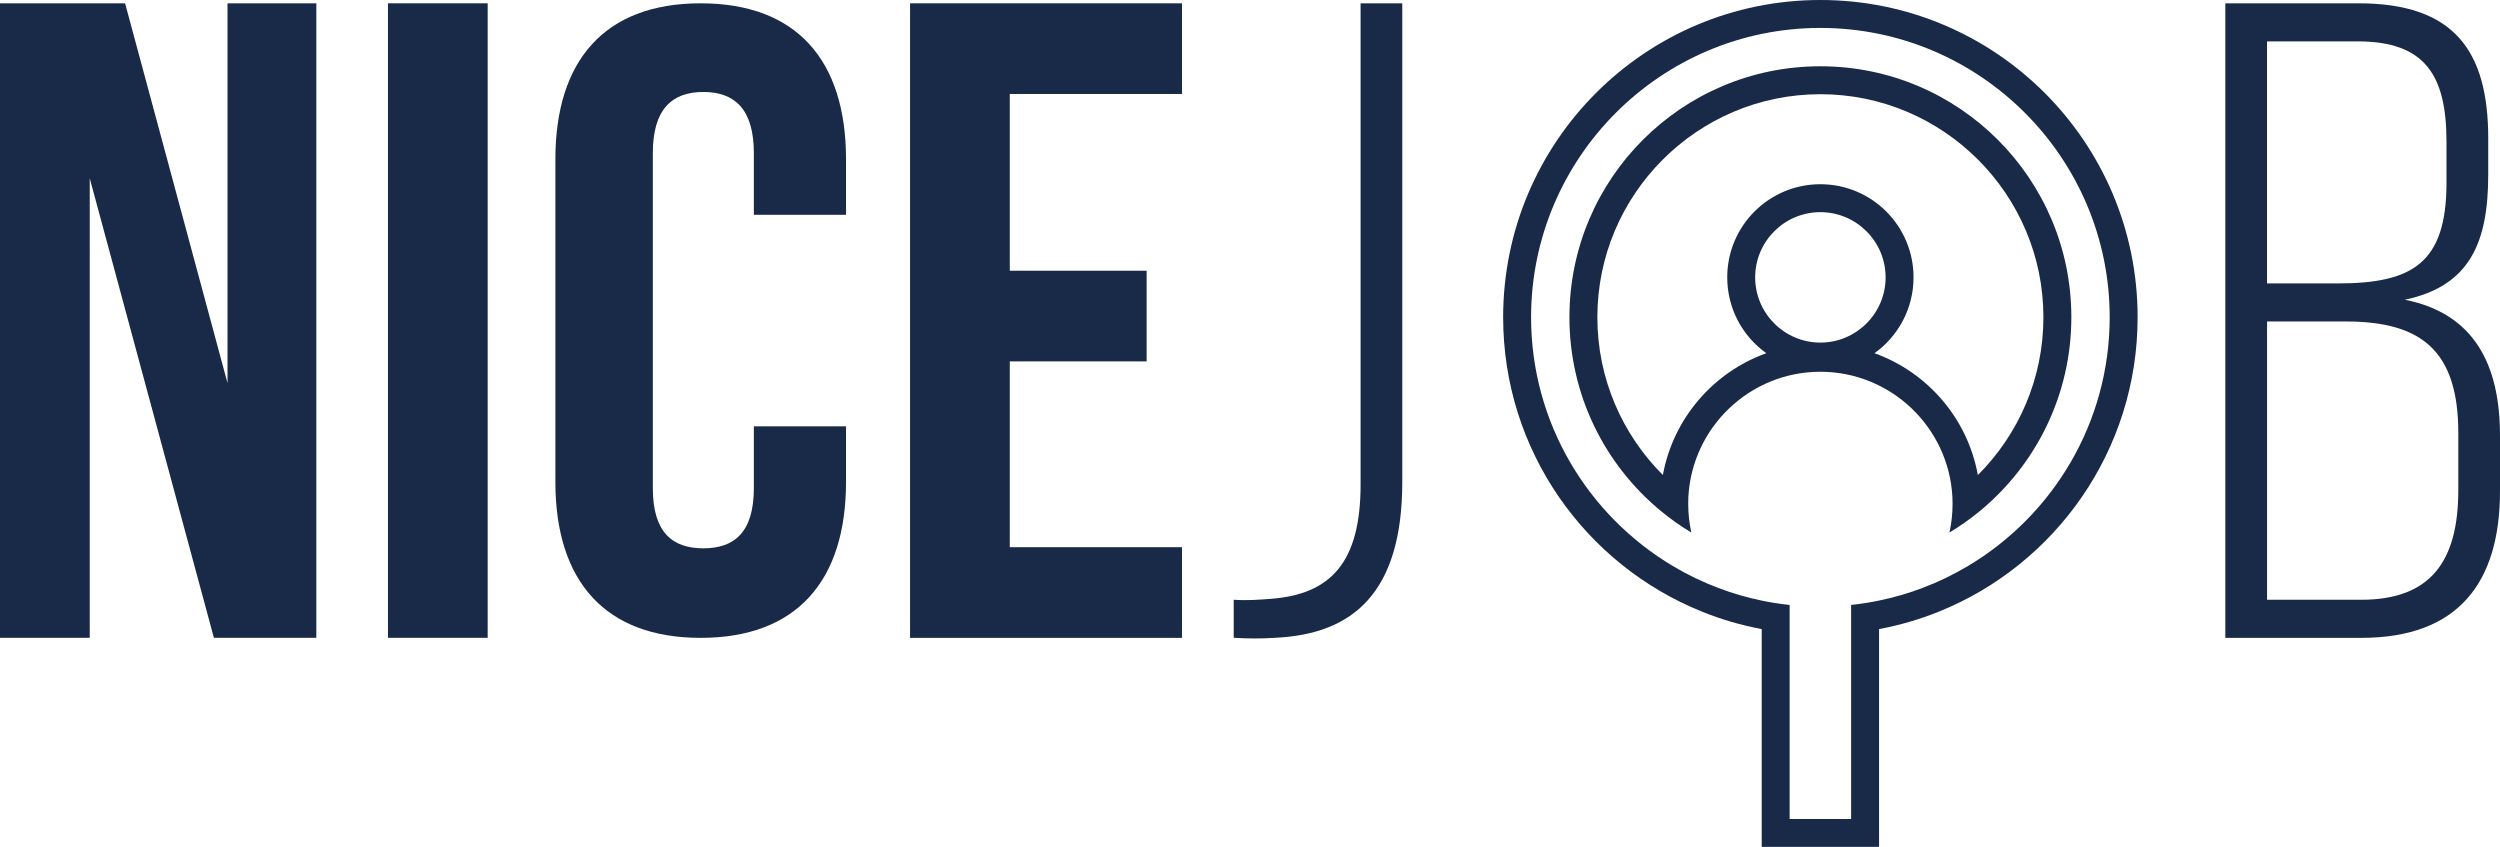
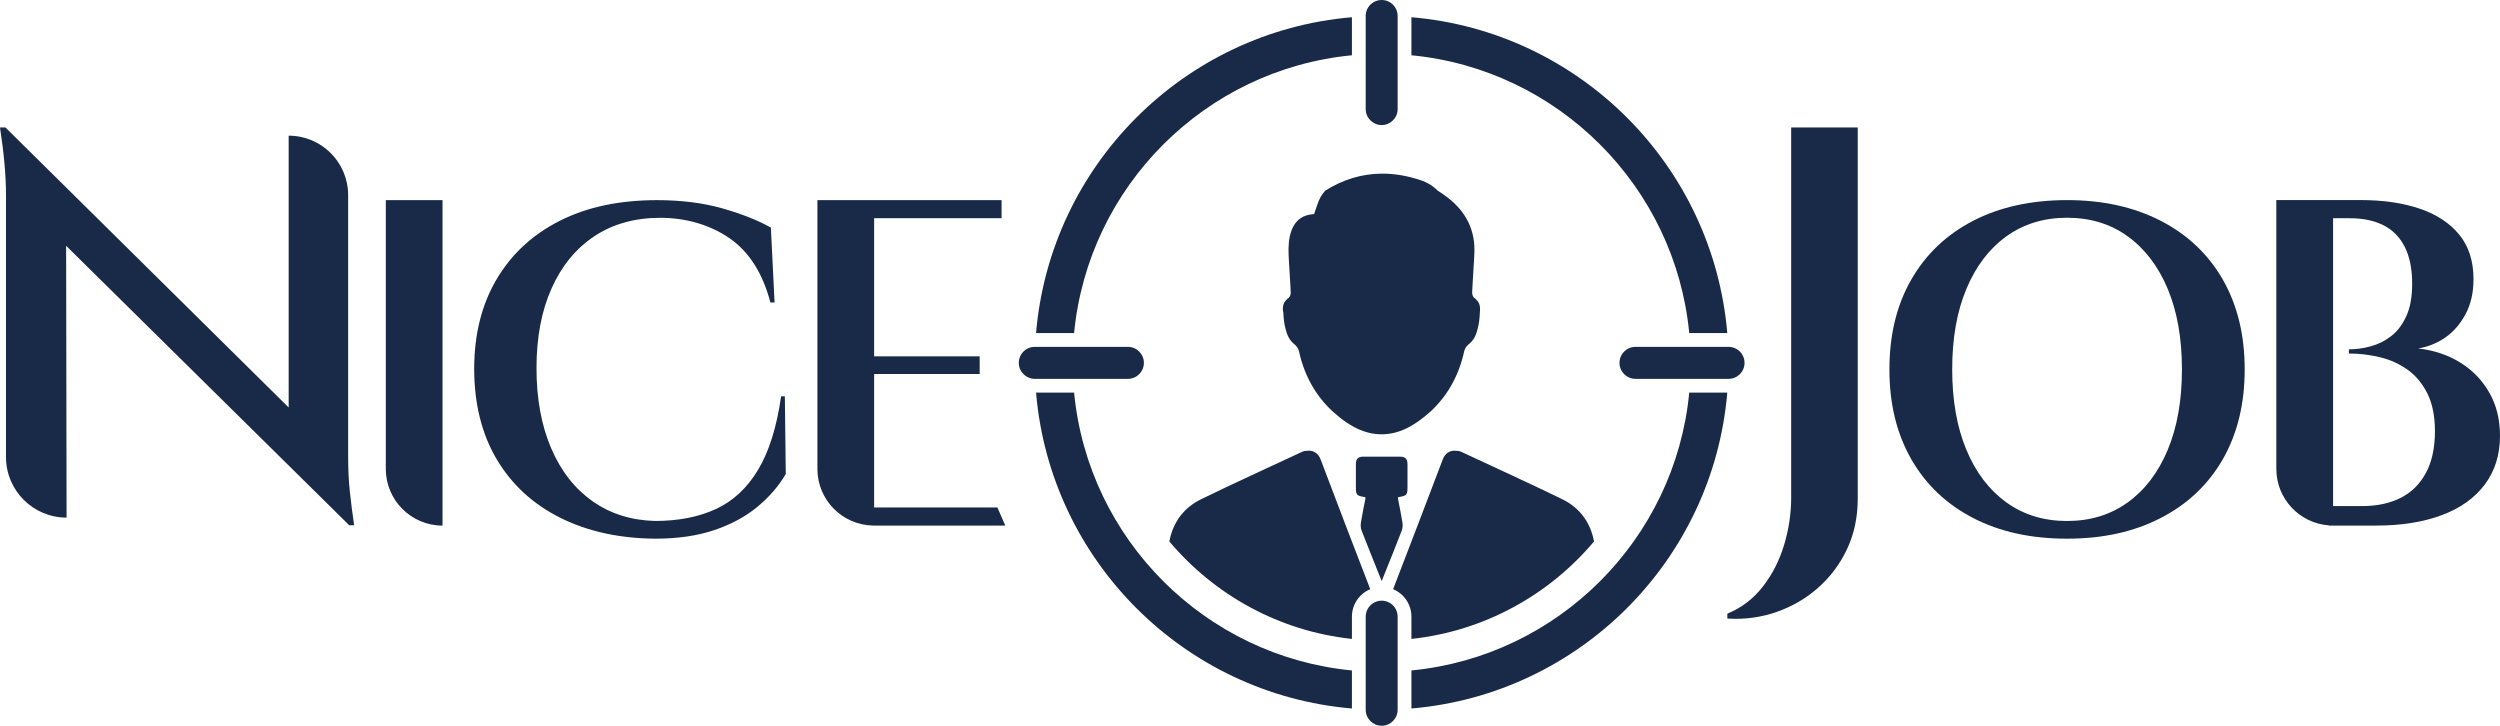
- <svg xmlns="http://www.w3.org/2000/svg" id="Vrstva_2" data-name="Vrstva 2" viewBox="0 0 626.55 212.25">
+ <svg xmlns="http://www.w3.org/2000/svg" id="Vrstva_2" data-name="Vrstva 2" viewBox="0 0 725.49 210.61">
  <defs>
    <style>
      .cls-1 {
        fill: #182a48;
      }
    </style>
  </defs>
  <g id="Vrstva_1-2" data-name="Vrstva 1">
    <g>
-       <path class="cls-1" d="M22.49,44.68v115.17H0V.83h31.35l25.67,95.18V.83h22.26v159.02h-25.67L22.49,44.68Z" />
-       <path class="cls-1" d="M97.23.83h24.99v159.02h-24.99V.83Z" />
-       <path class="cls-1" d="M212.03,106.85v13.92c0,24.87-12.44,39.09-36.42,39.09s-36.42-14.21-36.42-39.09V39.92c0-24.87,12.44-39.09,36.42-39.09s36.42,14.21,36.42,39.09v13.92h-23.1v-15.47c0-11.1-4.89-15.32-12.66-15.32s-12.66,4.22-12.66,15.32v83.95c0,11.1,4.89,15.1,12.66,15.1s12.66-4,12.66-15.1v-15.47h23.1Z" />
-       <path class="cls-1" d="M253.07,67.85h34.3v22.72h-34.3v46.57h43.16v22.72h-68.15V.83h68.15v22.72h-43.16v44.3Z" />
-       <path class="cls-1" d="M309.19,150.31c3.18.23,6.36,0,9.31-.23,14.99-1.14,22.49-9.09,22.49-28.62V.83h10.45v119.94c0,27.94-12.49,38.16-31.8,39.07-3.41.23-6.82.23-10.45,0v-9.54Z" />
-       <path class="cls-1" d="M591.11.83c23.85,0,32.49,11.81,32.49,33.85v9.09c0,17.26-4.77,27.94-20.9,31.35,17.27,3.41,23.85,16.13,23.85,34.08v13.86c0,22.94-10.45,36.8-34.76,36.8h-34.08V.83h33.39ZM585.88,71.03c18.63,0,27.26-5,27.26-25.22v-10.22c0-16.58-5.22-25.22-22.26-25.22h-22.72v60.65h17.72ZM591.79,150.31c17.49,0,24.31-9.77,24.31-27.49v-14.31c0-20.67-9.31-27.94-28.17-27.94h-19.76v69.74h23.63Z" />
-       <path class="cls-1" d="M456.22,0c-43.91,0-79.5,35.6-79.5,79.51,0,33.41,20.6,62.01,49.8,73.76,0,0,.01,0,.01.01,4.78,1.94,9.8,3.41,14.99,4.38v54.59h29.41v-54.59c5.19-.97,10.2-2.44,14.98-4.37,29.21-11.76,49.82-40.36,49.82-73.78,0-43.91-35.59-79.51-79.51-79.51ZM493.23,141.84c-3.63,2.17-7.47,4.03-11.47,5.53-3.49,1.32-7.11,2.38-10.83,3.14-2.29.48-4.63.85-7,1.1v53.64h-15.41v-53.63c-2.37-.26-4.71-.62-7-1.1-3.72-.77-7.34-1.82-10.83-3.15-4.01-1.5-7.84-3.36-11.47-5.53-21.24-12.66-35.5-35.86-35.5-62.33,0-39.98,32.52-72.51,72.5-72.51s72.51,32.53,72.51,72.51c0,26.47-14.26,49.68-35.5,62.33Z" />
-       <path class="cls-1" d="M456.22,16.61c-34.73,0-62.89,28.16-62.89,62.9,0,19.5,8.88,36.93,22.81,48.47,2.43,2.02,5.02,3.85,7.74,5.48-.51-2.31-.78-4.71-.78-7.17,0-.59.02-1.17.04-1.75.92-17.45,15.41-31.37,33.08-31.37s32.17,13.92,33.09,31.37c.02.58.04,1.16.04,1.75,0,2.46-.27,4.86-.78,7.17,2.72-1.63,5.31-3.46,7.74-5.48,13.93-11.54,22.81-28.97,22.81-48.47,0-34.74-28.16-62.9-62.9-62.9ZM456.22,85.86c-9.01,0-16.34-7.34-16.34-16.35s7.33-16.34,16.34-16.34,16.35,7.33,16.35,16.34-7.33,16.35-16.35,16.35ZM495.69,119.06c-2.57-14.19-12.62-25.77-25.91-30.54,5.93-4.23,9.79-11.17,9.79-19.01,0-12.89-10.45-23.34-23.35-23.34s-23.34,10.45-23.34,23.34c0,7.84,3.86,14.78,9.79,19.01-13.29,4.77-23.33,16.35-25.92,30.53-10.14-10.13-16.42-24.11-16.42-39.54,0-30.82,25.07-55.9,55.89-55.9s55.9,25.08,55.9,55.9c0,15.43-6.28,29.42-16.43,39.55Z" />
+       <path class="cls-1" d="M714.09,105.3c-3.56-2.25-7.67-3.64-12.35-4.18,2.79-.45,5.37-1.48,7.76-3.1,2.38-1.62,4.36-3.87,5.94-6.75,1.57-2.88,2.36-6.3,2.36-10.26,0-5.22-1.37-9.51-4.12-12.89-2.75-3.37-6.57-5.89-11.47-7.56-4.9-1.66-10.59-2.5-17.07-2.5h-24.56v78c0,8.68,6.73,15.78,15.25,16.4,0,.02,0,.04,0,.06h13.76c7.29,0,13.63-1.01,19.03-3.04,5.4-2.02,9.56-4.99,12.48-8.91,2.92-3.91,4.39-8.61,4.39-14.1,0-4.68-1.01-8.82-3.04-12.42-2.02-3.6-4.81-6.52-8.37-8.77ZM703.97,137.28c-1.75,3.24-4.21,5.65-7.35,7.22-3.15,1.58-6.84,2.36-11.07,2.36h-8.5V63.33h4.86c3.78,0,7.02.67,9.72,2.02,2.7,1.35,4.77,3.44,6.21,6.27,1.44,2.83,2.16,6.41,2.16,10.73,0,3.78-.56,6.91-1.69,9.38-1.13,2.47-2.59,4.41-4.39,5.8-1.8,1.4-3.78,2.38-5.94,2.97-2.16.59-4.27.88-6.34.88v1.21c3.06,0,6.07.36,9.04,1.08,2.97.72,5.64,1.94,8.03,3.64,2.38,1.71,4.29,4.03,5.74,6.95,1.44,2.93,2.16,6.55,2.16,10.86,0,4.86-.88,8.91-2.63,12.15Z" />
+       <path class="cls-1" d="M226.67,115.02c-1.26,8.91-3.49,16.01-6.68,21.32-3.19,5.31-7.29,9.11-12.28,11.4-4.99,2.29-10.86,3.44-17.61,3.44-6.93-.18-12.98-2.09-18.15-5.73-5.17-3.64-9.18-8.77-12.01-15.38-2.83-6.61-4.25-14.37-4.25-23.28s1.46-16.62,4.39-23.14c2.92-6.52,7.06-11.56,12.42-15.11,5.35-3.55,11.72-5.33,19.09-5.33s14.33,1.96,20.04,5.87c5.71,3.91,9.69,10.15,11.94,18.69h1.21l-1.08-21.73c-3.87-2.16-8.59-4.02-14.17-5.6-5.58-1.57-11.88-2.36-18.89-2.36-10.89,0-20.29,2-28.2,6-7.92,4-14.03,9.67-18.35,17-4.32,7.33-6.48,15.99-6.48,25.98s2.18,18.92,6.55,26.25c4.36,7.33,10.5,12.98,18.42,16.94,7.92,3.96,17.09,5.98,27.53,6.07,6.57,0,12.3-.83,17.21-2.5,4.9-1.66,9.06-3.91,12.48-6.75,3.42-2.83,6.16-6,8.23-9.51l-.27-22.54h-1.08Z" />
+       <path class="cls-1" d="M253.67,147.27v-38.73h30.63v-5.13h-30.63v-40.08h36.98v-5.26h-53.44v78c0,8.96,7.15,16.23,16.06,16.44v.02h38.46l-2.29-5.26h-35.76Z" />
+       <path class="cls-1" d="M111.96,136.07c0,9.09,7.37,16.46,16.46,16.46V58.07h-16.46v78Z" />
+       <path class="cls-1" d="M519.8,144.2c0,4.75-.69,9.39-2.06,13.93-1.37,4.54-3.43,8.58-6.18,12.11-2.75,3.54-6.18,6.15-10.29,7.84v1.42c4.96.32,9.71-.32,14.25-1.9,4.54-1.58,8.58-3.93,12.11-7.05,3.54-3.12,6.33-6.86,8.39-11.24,2.06-4.38,3.09-9.26,3.09-14.65V36.99h-19.32v107.21Z" />
+       <path class="cls-1" d="M101.03,132.16V56.63c0-9.53-7.73-17.26-17.26-17.26v78.88L1.58,36.99H0c1.16,7.5,1.74,14.09,1.74,19.79v75.85c0,9.71,7.87,17.58,17.58,17.58l-.13-78.88,82.16,81.1h1.42c-.53-3.59-.95-6.91-1.27-9.98-.32-3.06-.47-6.49-.47-10.29Z" />
+       <path class="cls-1" d="M627.04,64.08c-7.79-4.01-16.86-6.01-27.19-6.01s-19.53,2-27.26,6.01c-7.75,4.01-13.72,9.69-17.95,17.07-4.24,7.38-6.34,16.06-6.34,26.05s2.11,18.66,6.34,26.05c4.22,7.38,10.2,13.06,17.95,17.07,7.73,4.01,16.81,6,27.26,6s19.41-2,27.19-6c7.77-4.01,13.78-9.69,18.02-17.07,4.22-7.38,6.34-16.06,6.34-26.05s-2.12-18.66-6.34-26.05c-4.24-7.38-10.24-13.06-18.02-17.07ZM629.07,130.54c-2.75,6.57-6.61,11.65-11.61,15.25-4.99,3.6-10.86,5.4-17.61,5.4s-12.62-1.79-17.61-5.4c-4.99-3.6-8.87-8.68-11.6-15.25-2.75-6.57-4.12-14.34-4.12-23.35s1.36-16.77,4.12-23.35c2.74-6.57,6.61-11.65,11.6-15.25,4.99-3.6,10.86-5.4,17.61-5.4s12.62,1.79,17.61,5.4c4.99,3.6,8.85,8.68,11.61,15.25,2.74,6.57,4.12,14.34,4.12,23.35s-1.38,16.77-4.12,23.35Z" />
+       <path class="cls-1" d="M501.25,113.94c-4.14,48.71-42.96,87.53-91.66,91.66v-11.04c42.56-4.09,76.53-38.06,80.62-80.62h11.04Z" />
+       <path class="cls-1" d="M392.32,194.56v11.04c-48.71-4.14-87.52-42.95-91.66-91.66h11.04c4.09,42.56,38.05,76.53,80.62,80.62Z" />
+       <path class="cls-1" d="M501.25,96.66h-11.04c-4.09-42.56-38.06-76.53-80.62-80.62V5c48.7,4.13,87.52,42.95,91.66,91.66Z" />
+       <path class="cls-1" d="M392.32,5v11.04c-42.57,4.09-76.53,38.06-80.62,80.62h-11.04c4.14-48.71,42.95-87.52,91.66-91.66Z" />
+       <path class="cls-1" d="M397.64,170.98c-3.12,1.3-5.32,4.38-5.32,7.97v6.46c-21.19-2.27-39.95-12.8-52.98-28.28,1.04-5.52,4.13-9.77,9.24-12.27,9.67-4.72,19.47-9.15,29.21-13.71.47-.23.99-.33,1.5-.32,1.62-.26,3.22.57,3.94,2.47,4.73,12.58,9.58,25.13,14.41,37.68Z" />
+       <path class="cls-1" d="M462.58,157.13c-13.04,15.49-31.8,26.01-52.99,28.28v-6.46c0-3.59-2.2-6.67-5.31-7.98,4.82-12.55,9.67-25.1,14.41-37.67.71-1.9,2.31-2.73,3.94-2.47.51-.01,1.02.09,1.49.32,9.74,4.56,19.54,8.99,29.21,13.71,5.12,2.5,8.22,6.75,9.25,12.27Z" />
+       <path class="cls-1" d="M372.4,90.4c.09,1.72.2,3.44.68,5.08,0,0,0,.02,0,.03.41,1.68,1.1,3.24,2.54,4.38.77.61,1.11,1.26,1.34,2.03,0,0,0,0,0,0,.86,3.95,2.26,7.53,4.24,10.74.13.22.26.43.41.65.13.21.27.41.4.61.01.02.03.05.05.07.12.17.23.34.36.51.03.05.07.11.11.16.11.15.22.3.32.44.07.09.14.18.21.27.06.09.13.17.19.25.11.14.22.27.33.41.05.07.11.14.17.21.14.18.29.35.44.53.15.18.3.35.46.52.04.04.07.08.11.12.17.18.34.36.51.54.18.19.37.39.56.58.19.19.38.38.58.56.2.19.4.37.6.55.61.55,1.24,1.07,1.89,1.59.16.12.32.25.48.37.11.08.22.16.32.24.17.13.35.25.52.38,0,0,.01,0,.02.01.12.08.23.16.35.24.1.07.2.14.3.21.02.01.03.02.05.03.21.14.41.27.62.4.41.26.83.5,1.24.73.3.16.6.32.9.46.17.08.34.16.51.24,1.19.53,2.38.92,3.58,1.17,0,0,0,0,0,0,.16.03.31.06.47.09.31.05.62.1.94.13.16.02.31.03.47.05.11,0,.21.02.32.02.21.01.41.02.62.03.21,0,.42,0,.64,0,.21,0,.41-.01.62-.03.11,0,.21-.01.32-.02.16-.01.31-.03.47-.05.31-.04.62-.08.94-.13.16-.03.31-.06.47-.09,0,0,0,0,0,0,1.2-.25,2.39-.63,3.58-1.17.17-.08.34-.16.51-.24.3-.14.6-.3.9-.46.41-.22.83-.47,1.24-.73.22-.14.45-.28.67-.43.22-.15.44-.3.65-.45,0,0,.01,0,.02-.01.14-.1.28-.2.43-.31.98-.71,1.92-1.47,2.8-2.26.2-.18.4-.36.6-.55.2-.19.39-.37.58-.57.19-.19.38-.38.56-.58.18-.19.37-.39.55-.59.18-.2.36-.4.53-.6.15-.17.3-.35.44-.53.06-.07.11-.14.17-.21.11-.13.22-.27.33-.41.07-.08.13-.17.19-.25.07-.09.14-.18.21-.27.11-.15.22-.29.32-.44.04-.05.08-.11.11-.16.12-.17.24-.34.36-.51.02-.02.03-.04.05-.07.14-.2.27-.4.4-.61.14-.21.27-.43.41-.65.14-.22.27-.44.39-.66.11-.19.22-.38.32-.57,1.6-2.89,2.77-6.06,3.52-9.51,0,0,0,0,0,0,.23-.78.57-1.42,1.34-2.03,1.44-1.14,2.13-2.7,2.54-4.38,0,0,0-.02,0-.03.48-1.63.59-3.35.68-5.07,0-.03,0-.07,0-.1.04-.32.04-.63.02-.92,0-.06,0-.12-.01-.18-.07-.86-.38-1.6-1-2.18-.2-.22-.44-.43-.71-.63-.36-.27-.57-1-.55-1.51.03-.65.06-1.29.09-1.94.17-2.56.32-5.12.46-7.69.02-.34.04-.68.05-1.02,0-.07,0-.14.01-.21.47-7.06-2.37-12.65-7.89-16.81-.91-.69-1.83-1.32-2.76-1.9-1.33-1.41-3.05-2.39-4.93-3.02-3.89-1.3-7.68-1.94-11.36-1.9-5.69.05-11.13,1.69-16.29,4.92-.5.53-.95,1.13-1.33,1.79-.84,1.47-1.24,3.19-1.93,5.04-.28.03-.83.05-1.37.16-2.54.5-4.2,2.04-5.12,4.43-.93,2.44-1,4.96-.89,7.5.01.34.03.68.05,1.02.14,2.56.29,5.12.46,7.69.03.65.06,1.29.09,1.94.02.5-.19,1.24-.55,1.51-.27.2-.51.41-.71.63-.62.58-.93,1.32-1,2.18,0,.05,0,.11-.01.16-.02.29-.02.6.02.93,0,.03,0,.06,0,.09Z" />
+       <path class="cls-1" d="M405.82,144.26c.74-.11,1.27-.22,1.65-.37.86-.33.98-.94.98-2.57,0-1.14,0-2.28,0-3.43,0-1.07,0-2.14,0-3.21-.01-1.53-.63-2.15-2.17-2.16-1.75,0-3.51,0-5.26,0h-.12c-1.75,0-3.51,0-5.26,0-1.53,0-2.15.62-2.17,2.16,0,1.07,0,2.14,0,3.21,0,1.14,0,2.28,0,3.43,0,1.62.12,2.24.98,2.57.38.15.91.25,1.65.37.04.04.09.1.17.17-.02.12-.04.24-.05.35-.44,2.26-.92,4.57-1.29,6.9-.12.73-.07,1.59.2,2.28,1.75,4.52,3.57,9.01,5.37,13.51.02.05.04.09.06.14.12.31.24.62.35.93.02-.04.03-.07.05-.1.02.03.03.07.05.1.12-.31.24-.62.35-.93.02-.05.04-.09.06-.14,1.8-4.5,3.63-8.99,5.37-13.51.27-.69.31-1.54.2-2.28-.37-2.33-.85-4.63-1.29-6.9-.02-.12-.04-.23-.05-.35.08-.08.13-.13.17-.17Z" />
+       <path class="cls-1" d="M405.59,4.63v27.02c0,2.56-2.07,4.64-4.63,4.64s-4.64-2.08-4.64-4.64V4.63c0-2.56,2.08-4.63,4.64-4.63s4.63,2.07,4.63,4.63Z" />
+       <path class="cls-1" d="M405.59,178.95v27.02c0,2.56-2.07,4.64-4.63,4.64s-4.64-2.08-4.64-4.64v-27.02c0-2.12,1.42-3.9,3.36-4.46.41-.12.84-.18,1.28-.18s.87.06,1.28.18c1.94.56,3.35,2.34,3.35,4.46Z" />
+       <path class="cls-1" d="M506.26,105.3c0,2.56-2.07,4.64-4.64,4.64h-27.01c-2.57,0-4.64-2.08-4.64-4.64s2.07-4.64,4.64-4.64h27.01c2.57,0,4.64,2.08,4.64,4.64Z" />
+       <path class="cls-1" d="M331.95,105.3c0,2.56-2.08,4.64-4.64,4.64h-27.02c-2.56,0-4.64-2.08-4.64-4.64s2.08-4.64,4.64-4.64h27.02c2.56,0,4.64,2.08,4.64,4.64Z" />
    </g>
  </g>
</svg>
